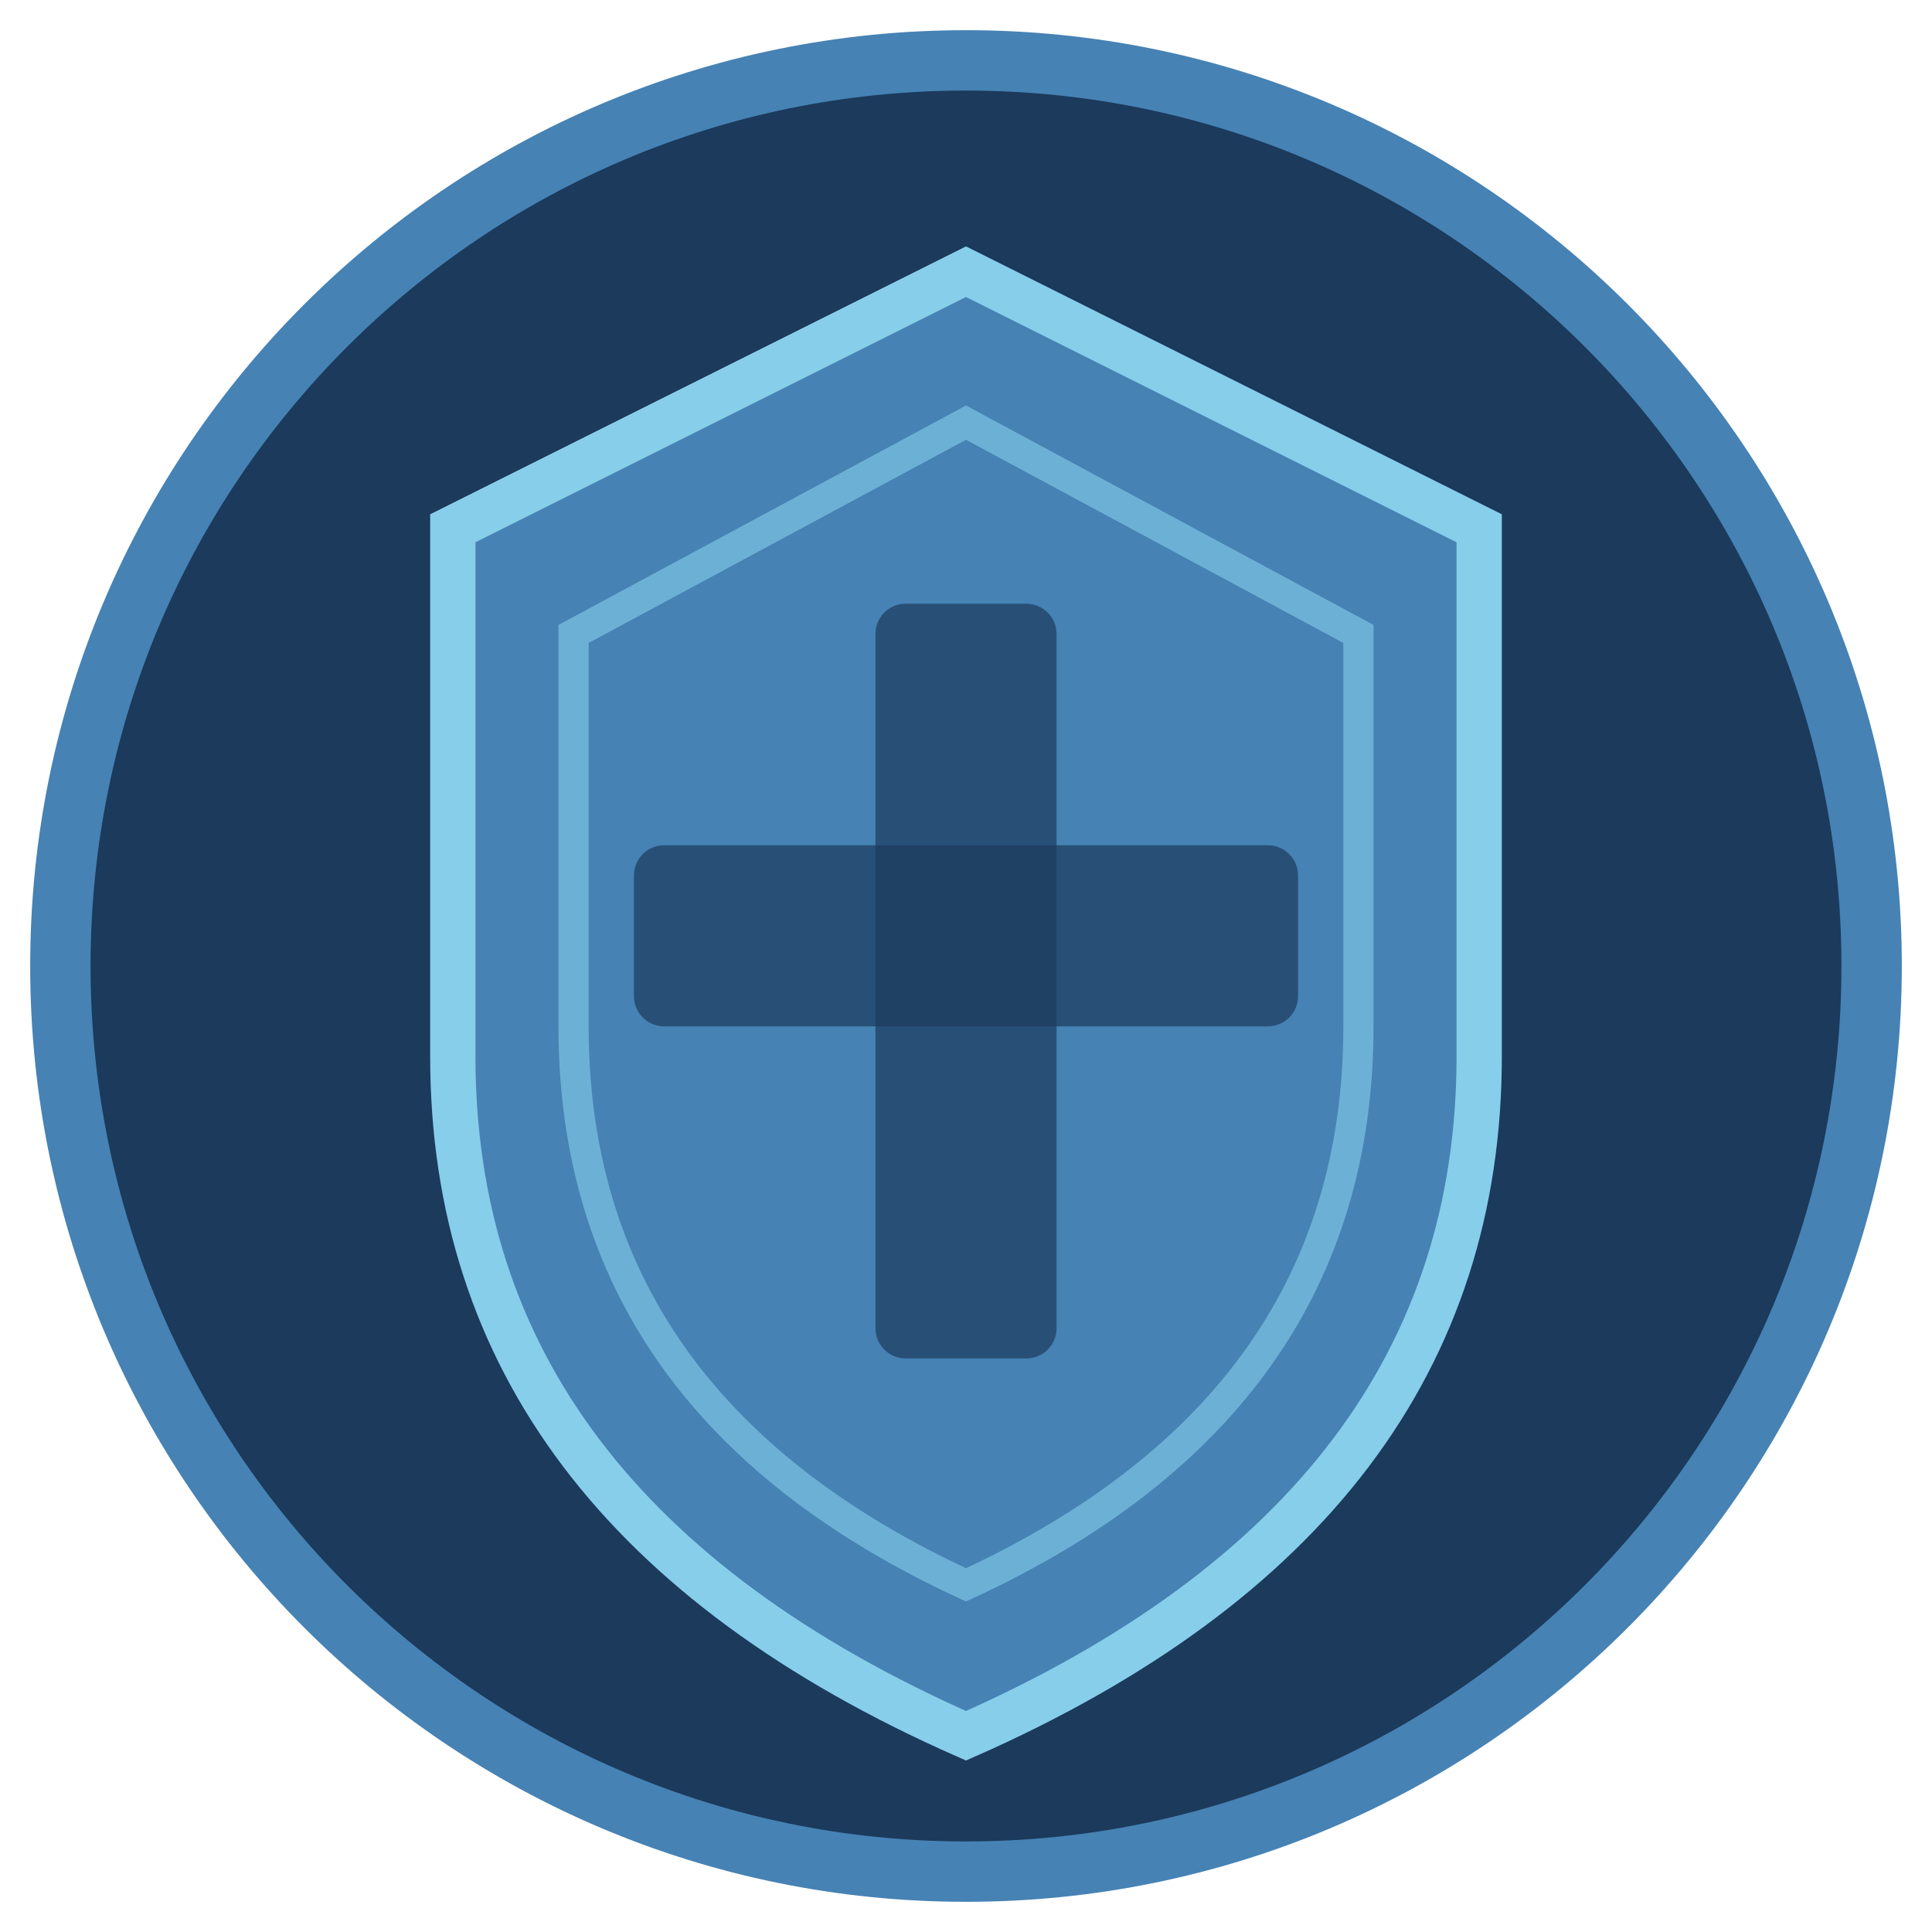
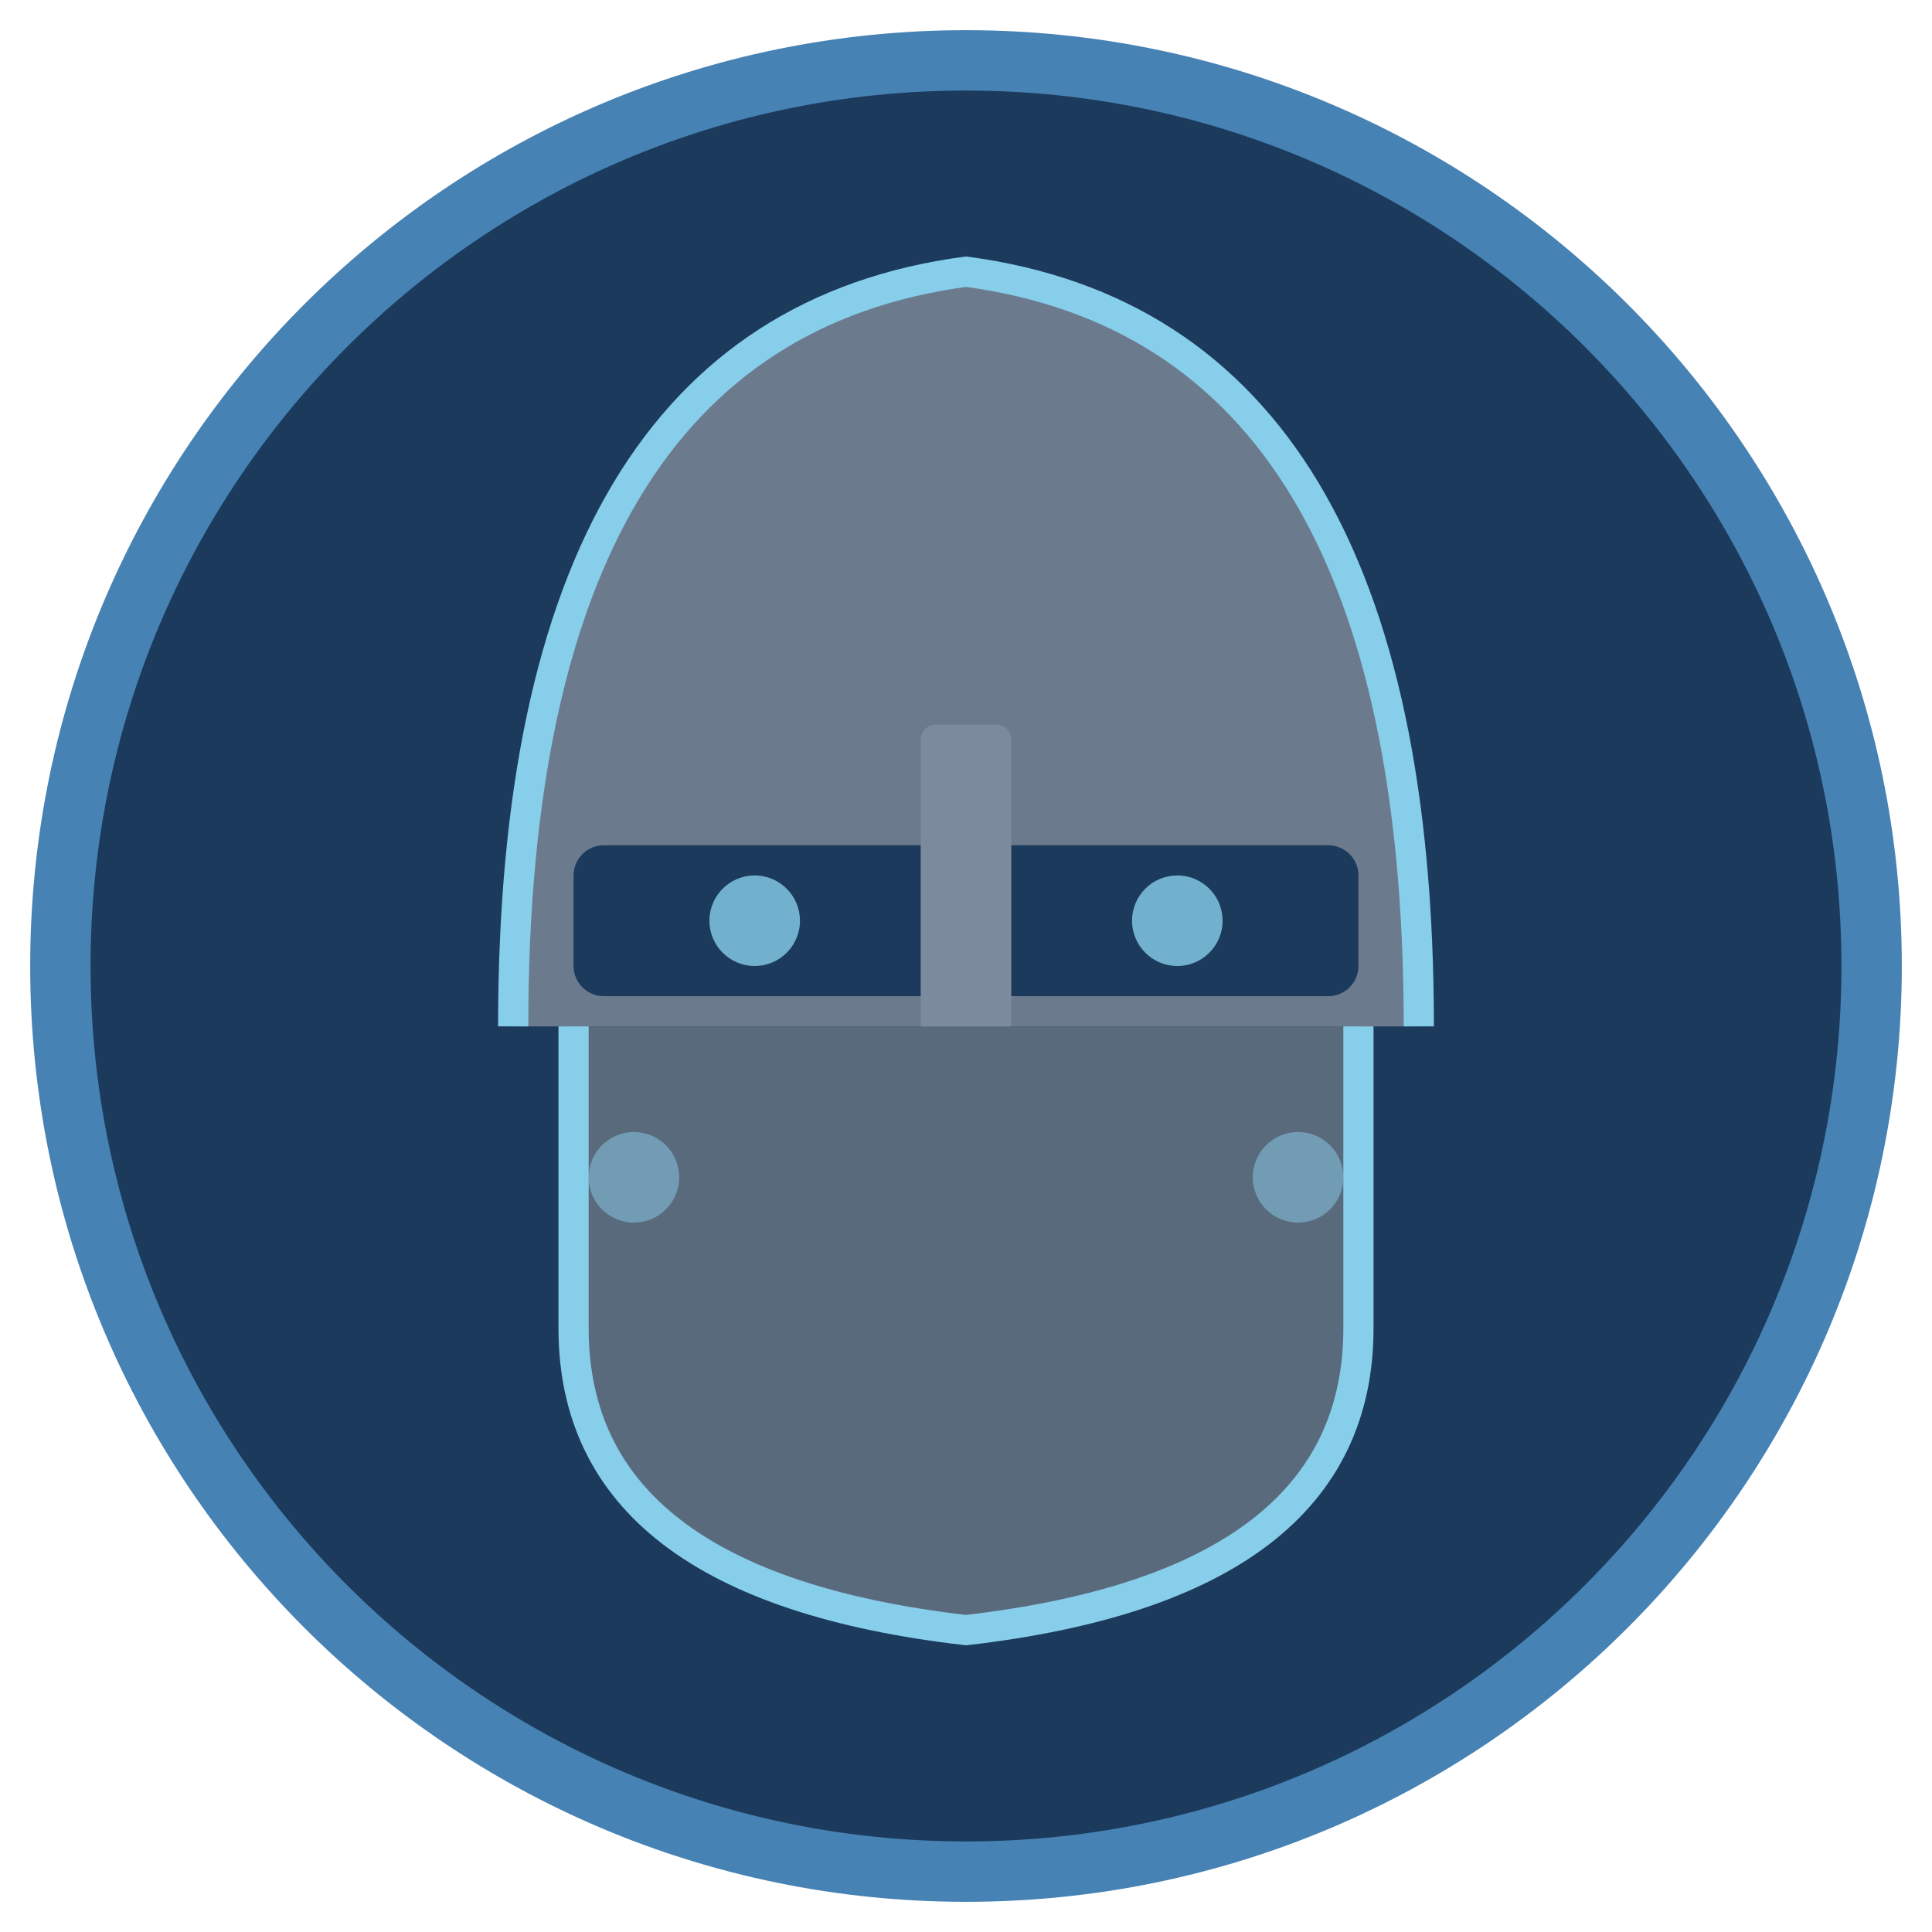
<svg xmlns="http://www.w3.org/2000/svg" width="128" height="128" viewBox="0 0 128 128">
  <circle cx="64" cy="64" r="60" fill="#1B3A5C" stroke="#4682B4" stroke-width="4" />
-   <path d="M 64 18 L 98 35 L 98 70 Q 98 100 64 115 Q 30 100 30 70 L 30 35 Z" fill="#4682B4" stroke="#87CEEB" stroke-width="3" />
-   <path d="M 64 28 L 90 42 L 90 68 Q 90 93 64 105 Q 38 93 38 68 L 38 42 Z" fill="none" stroke="#87CEEB" stroke-width="2" opacity="0.6" />
-   <rect x="58" y="40" width="12" height="50" rx="2" fill="#1B3A5C" opacity="0.7" />
-   <rect x="42" y="56" width="44" height="12" rx="2" fill="#1B3A5C" opacity="0.7" />
+   <path d="M 34 68 Q 34 22 64 18 Q 94 22 94 68" fill="#6B7B8D" stroke="#87CEEB" stroke-width="2" />
+   <rect x="38" y="56" width="52" height="10" rx="2" fill="#1B3A5C" />
+   <circle cx="50" cy="61" r="3" fill="#87CEEB" opacity="0.8" />
+   <circle cx="78" cy="61" r="3" fill="#87CEEB" opacity="0.8" />
+   <rect x="61" y="48" width="6" height="28" rx="1" fill="#7B8B9D" />
+   <path d="M 38 68 L 38 88 Q 38 105 64 108 Q 90 105 90 88 L 90 68" fill="#5A6A7D" stroke="#87CEEB" stroke-width="2" />
+   <circle cx="42" cy="78" r="3" fill="#87CEEB" opacity="0.5" />
+   <circle cx="86" cy="78" r="3" fill="#87CEEB" opacity="0.5" />
</svg>
